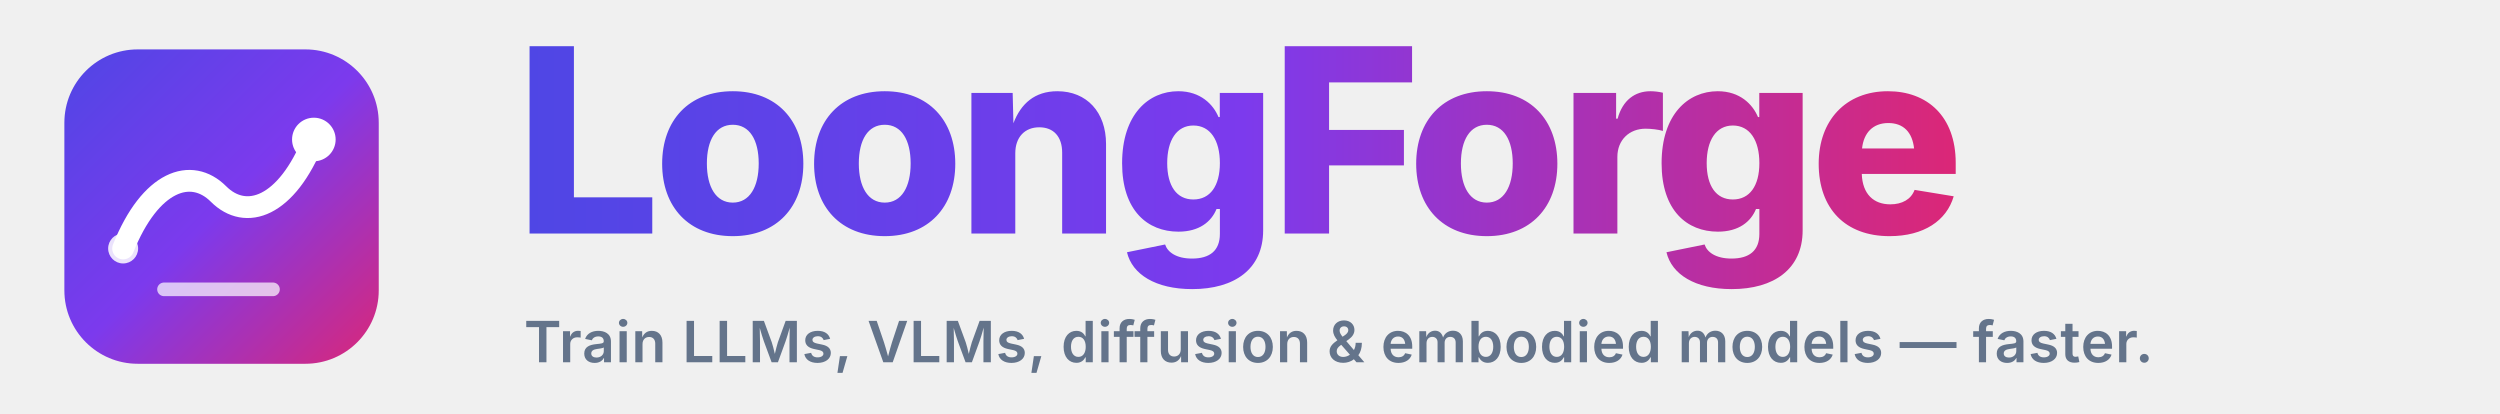
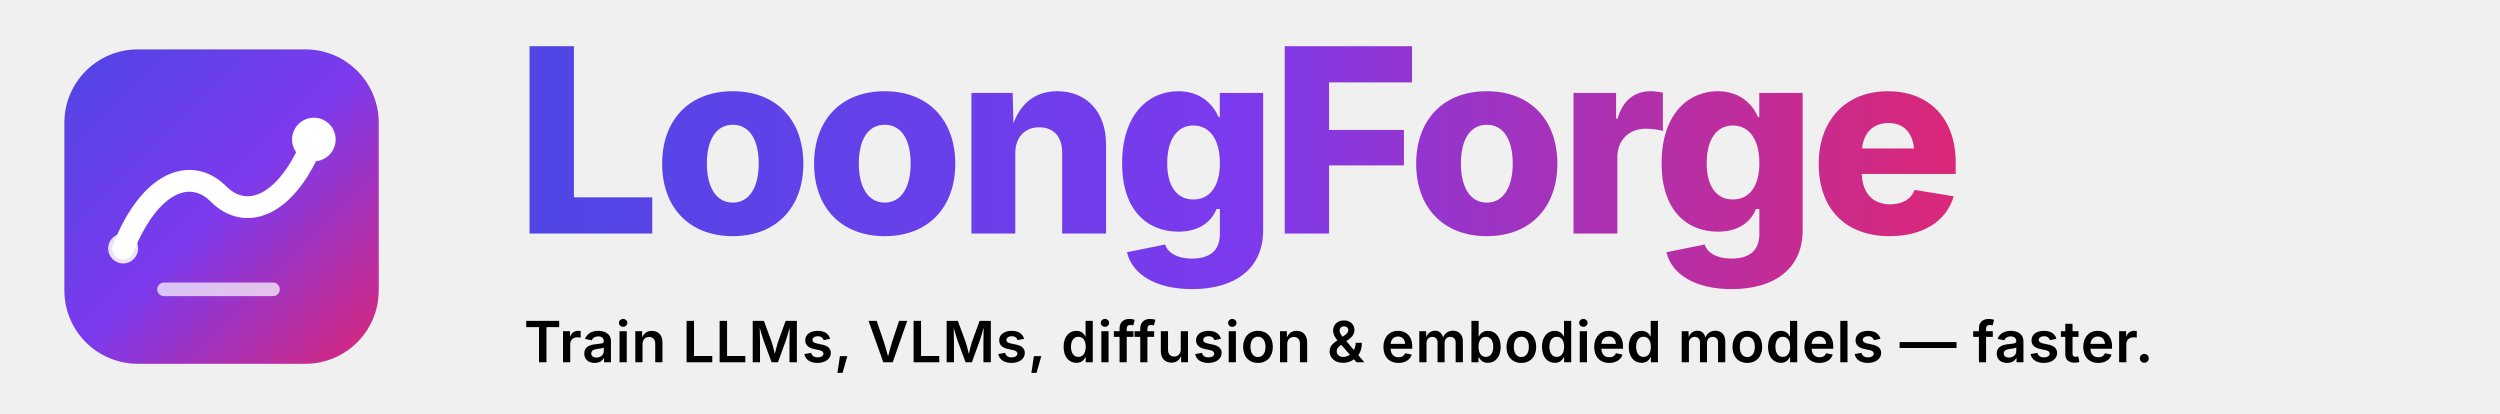
<svg xmlns="http://www.w3.org/2000/svg" viewBox="0 0 835 138" width="835" height="138" role="img" aria-label="LoongForge — Train LLMs, VLMs, diffusion and embodied models, faster.">
  <defs>
    <linearGradient id="lf-icon" x1="0" y1="0" x2="1" y2="1">
      <stop offset="0%" stop-color="#4F46E5" />
      <stop offset="50%" stop-color="#7C3AED" />
      <stop offset="100%" stop-color="#DB2777" />
    </linearGradient>
    <linearGradient id="lf-text" x1="0" y1="0" x2="1" y2="0">
      <stop offset="0%" stop-color="#4F46E5" />
      <stop offset="50%" stop-color="#7C3AED" />
      <stop offset="100%" stop-color="#DB2777" />
    </linearGradient>
  </defs>
  <g transform="translate(18,13) scale(1.75)">
    <rect x="2" y="2" width="60" height="60" rx="14" fill="url(#lf-icon)" />
    <g transform="translate(32,32) scale(1.3) translate(-32.45,-33.85)">
      <path d="M18 40 C 22 30, 28 28, 32 32 C 36 36, 42 34, 46 24" stroke="#fff" stroke-width="3.2" stroke-linecap="round" fill="none" />
      <circle cx="46" cy="24" r="3.2" fill="#fff" />
      <circle cx="18" cy="40" r="2.2" fill="#fff" opacity="0.85" />
      <path d="M24 46 L40 46" stroke="#fff" stroke-width="2" stroke-linecap="round" opacity="0.7" />
    </g>
  </g>
  <text x="172" y="78" font-family="'Inter','Helvetica Neue','PingFang SC','Microsoft YaHei',Arial,sans-serif" font-weight="800" font-size="86" letter-spacing="-2.5" fill="url(#lf-text)">LoongForge</text>
-   <text x="175" y="121" font-family="'Inter','Helvetica Neue','PingFang SC','Microsoft YaHei',Arial,sans-serif" font-weight="600" font-size="19" letter-spacing="0.3" fill="#64748B">Train LLMs, VLMs, diffusion &amp; embodied models — faster.</text>
+   <text x="175" y="121" font-family="'Inter','Helvetica Neue','PingFang SC','Microsoft YaHei',Arial,sans-serif" font-weight="600" font-size="19" letter-spacing="0.3" fill="#000000">Train LLMs, VLMs, diffusion &amp; embodied models — faster.</text>
</svg>
